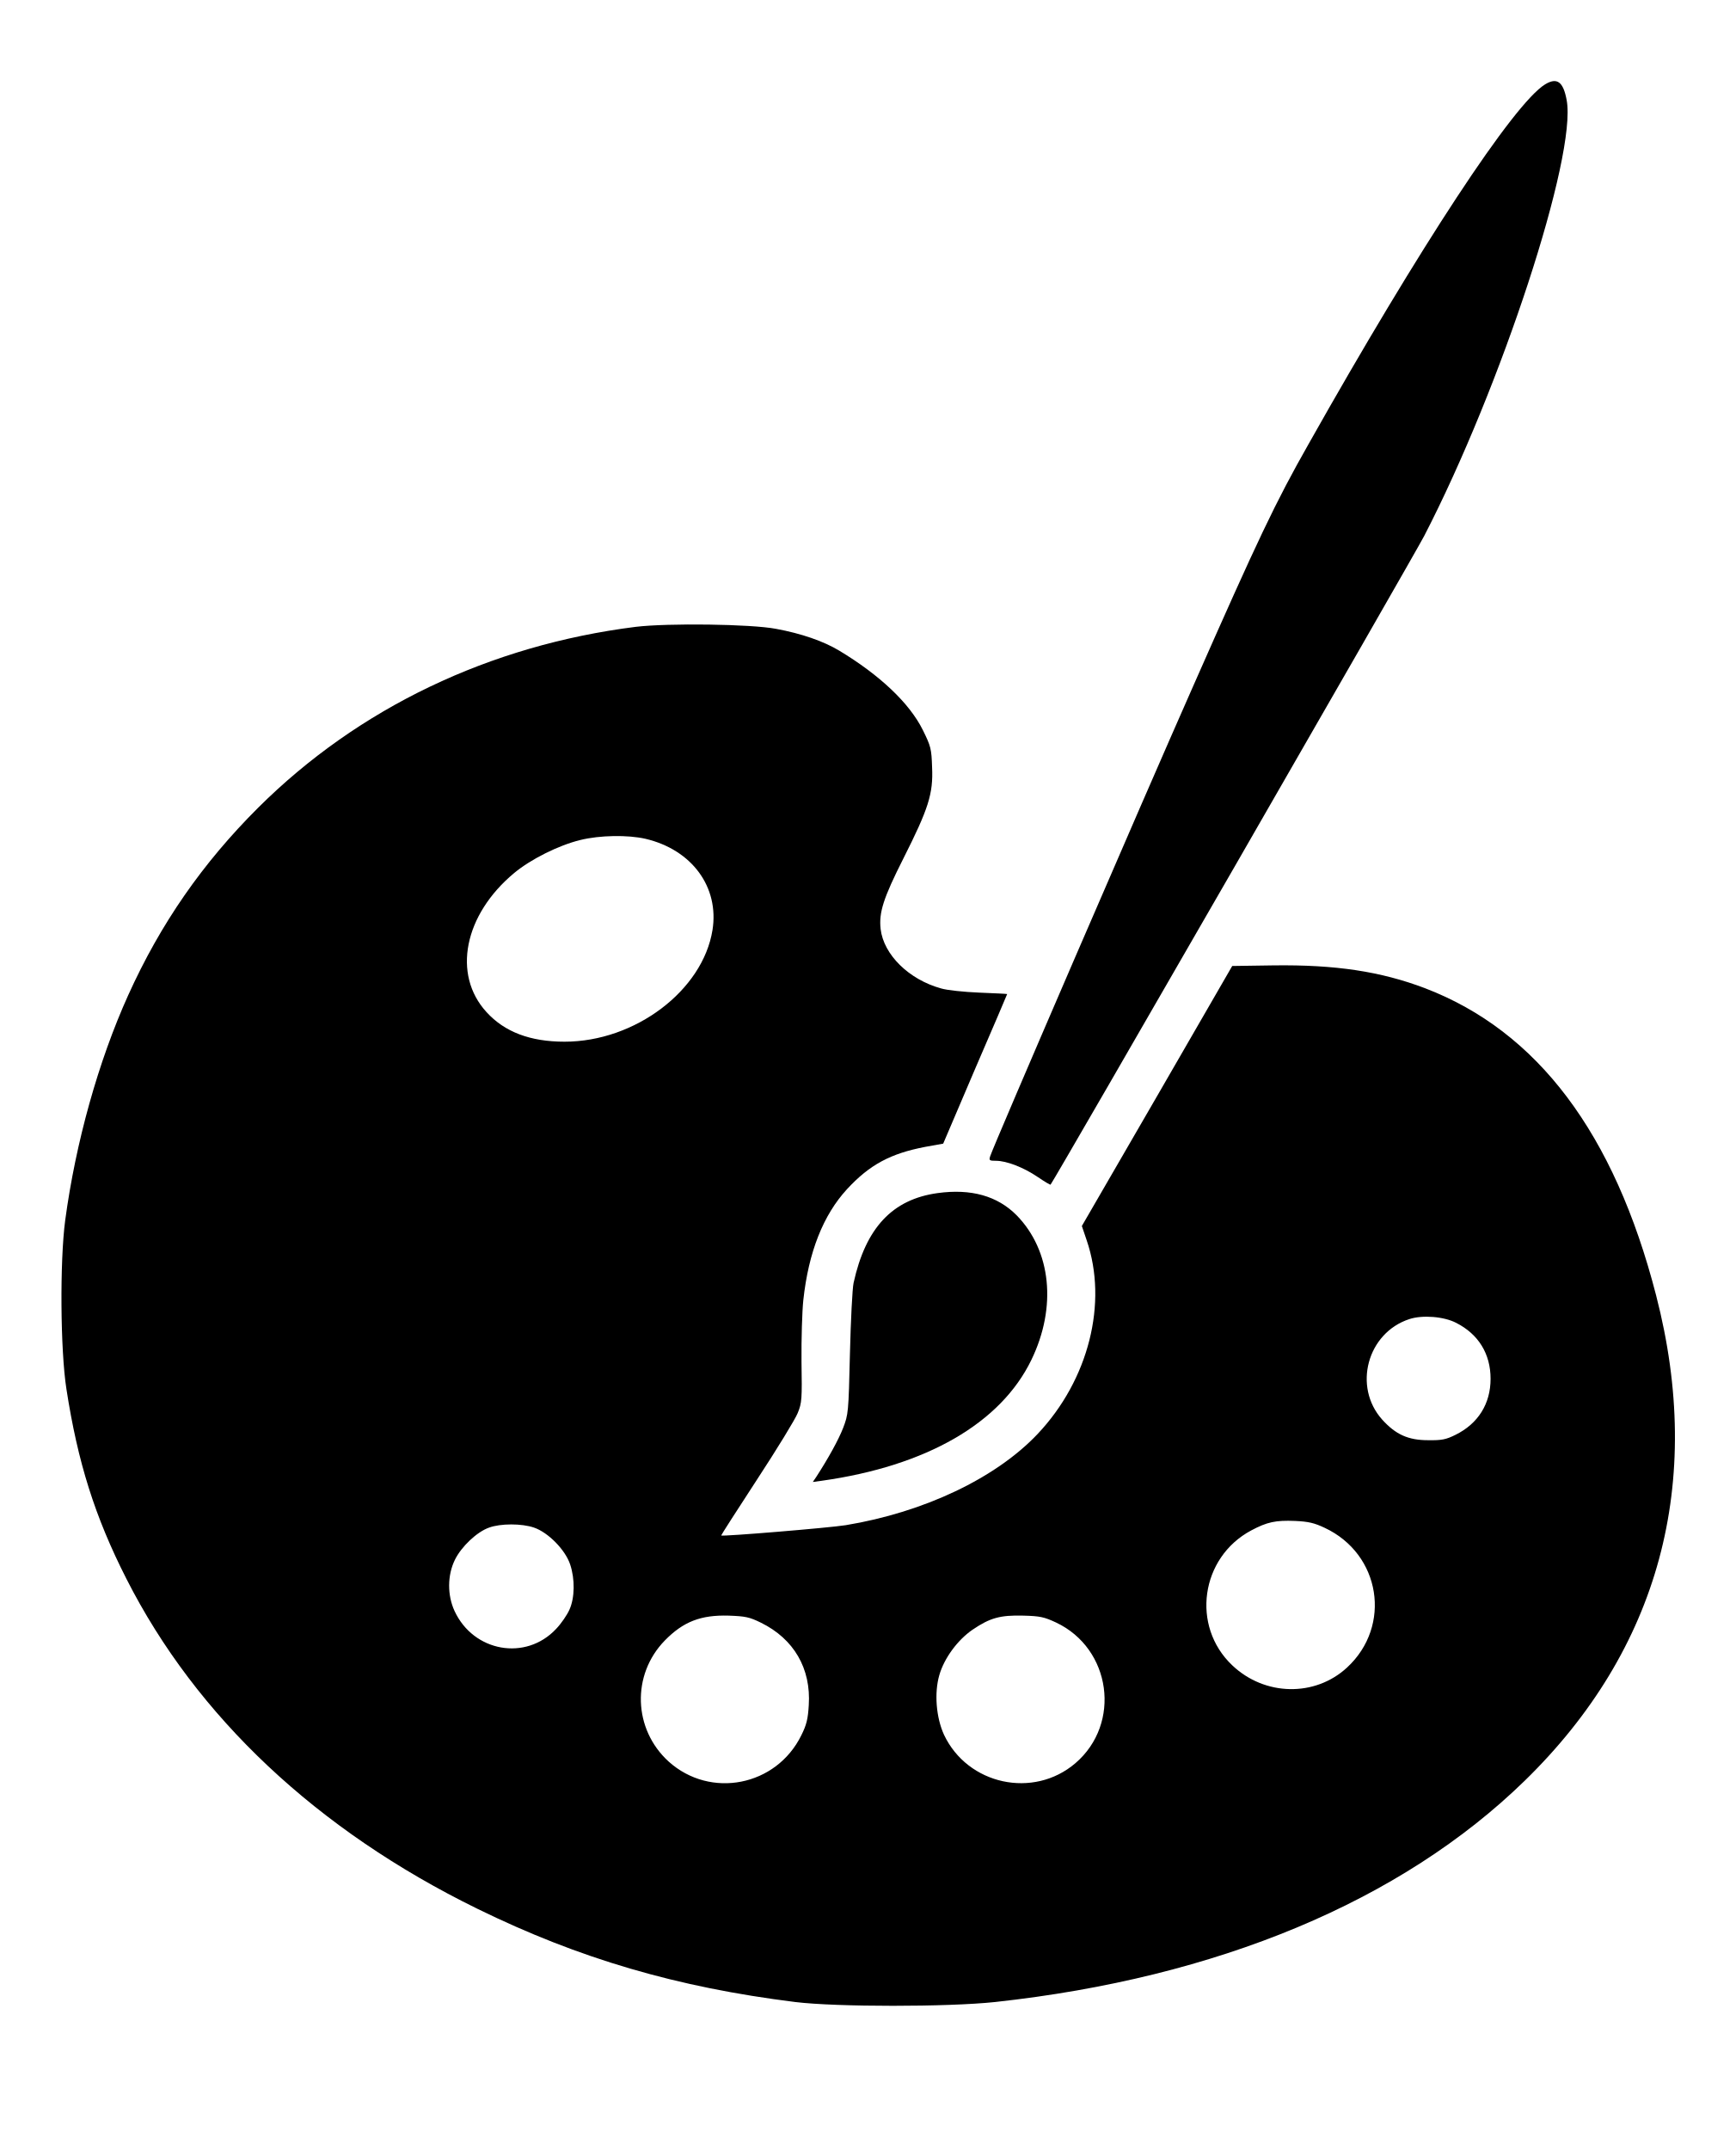
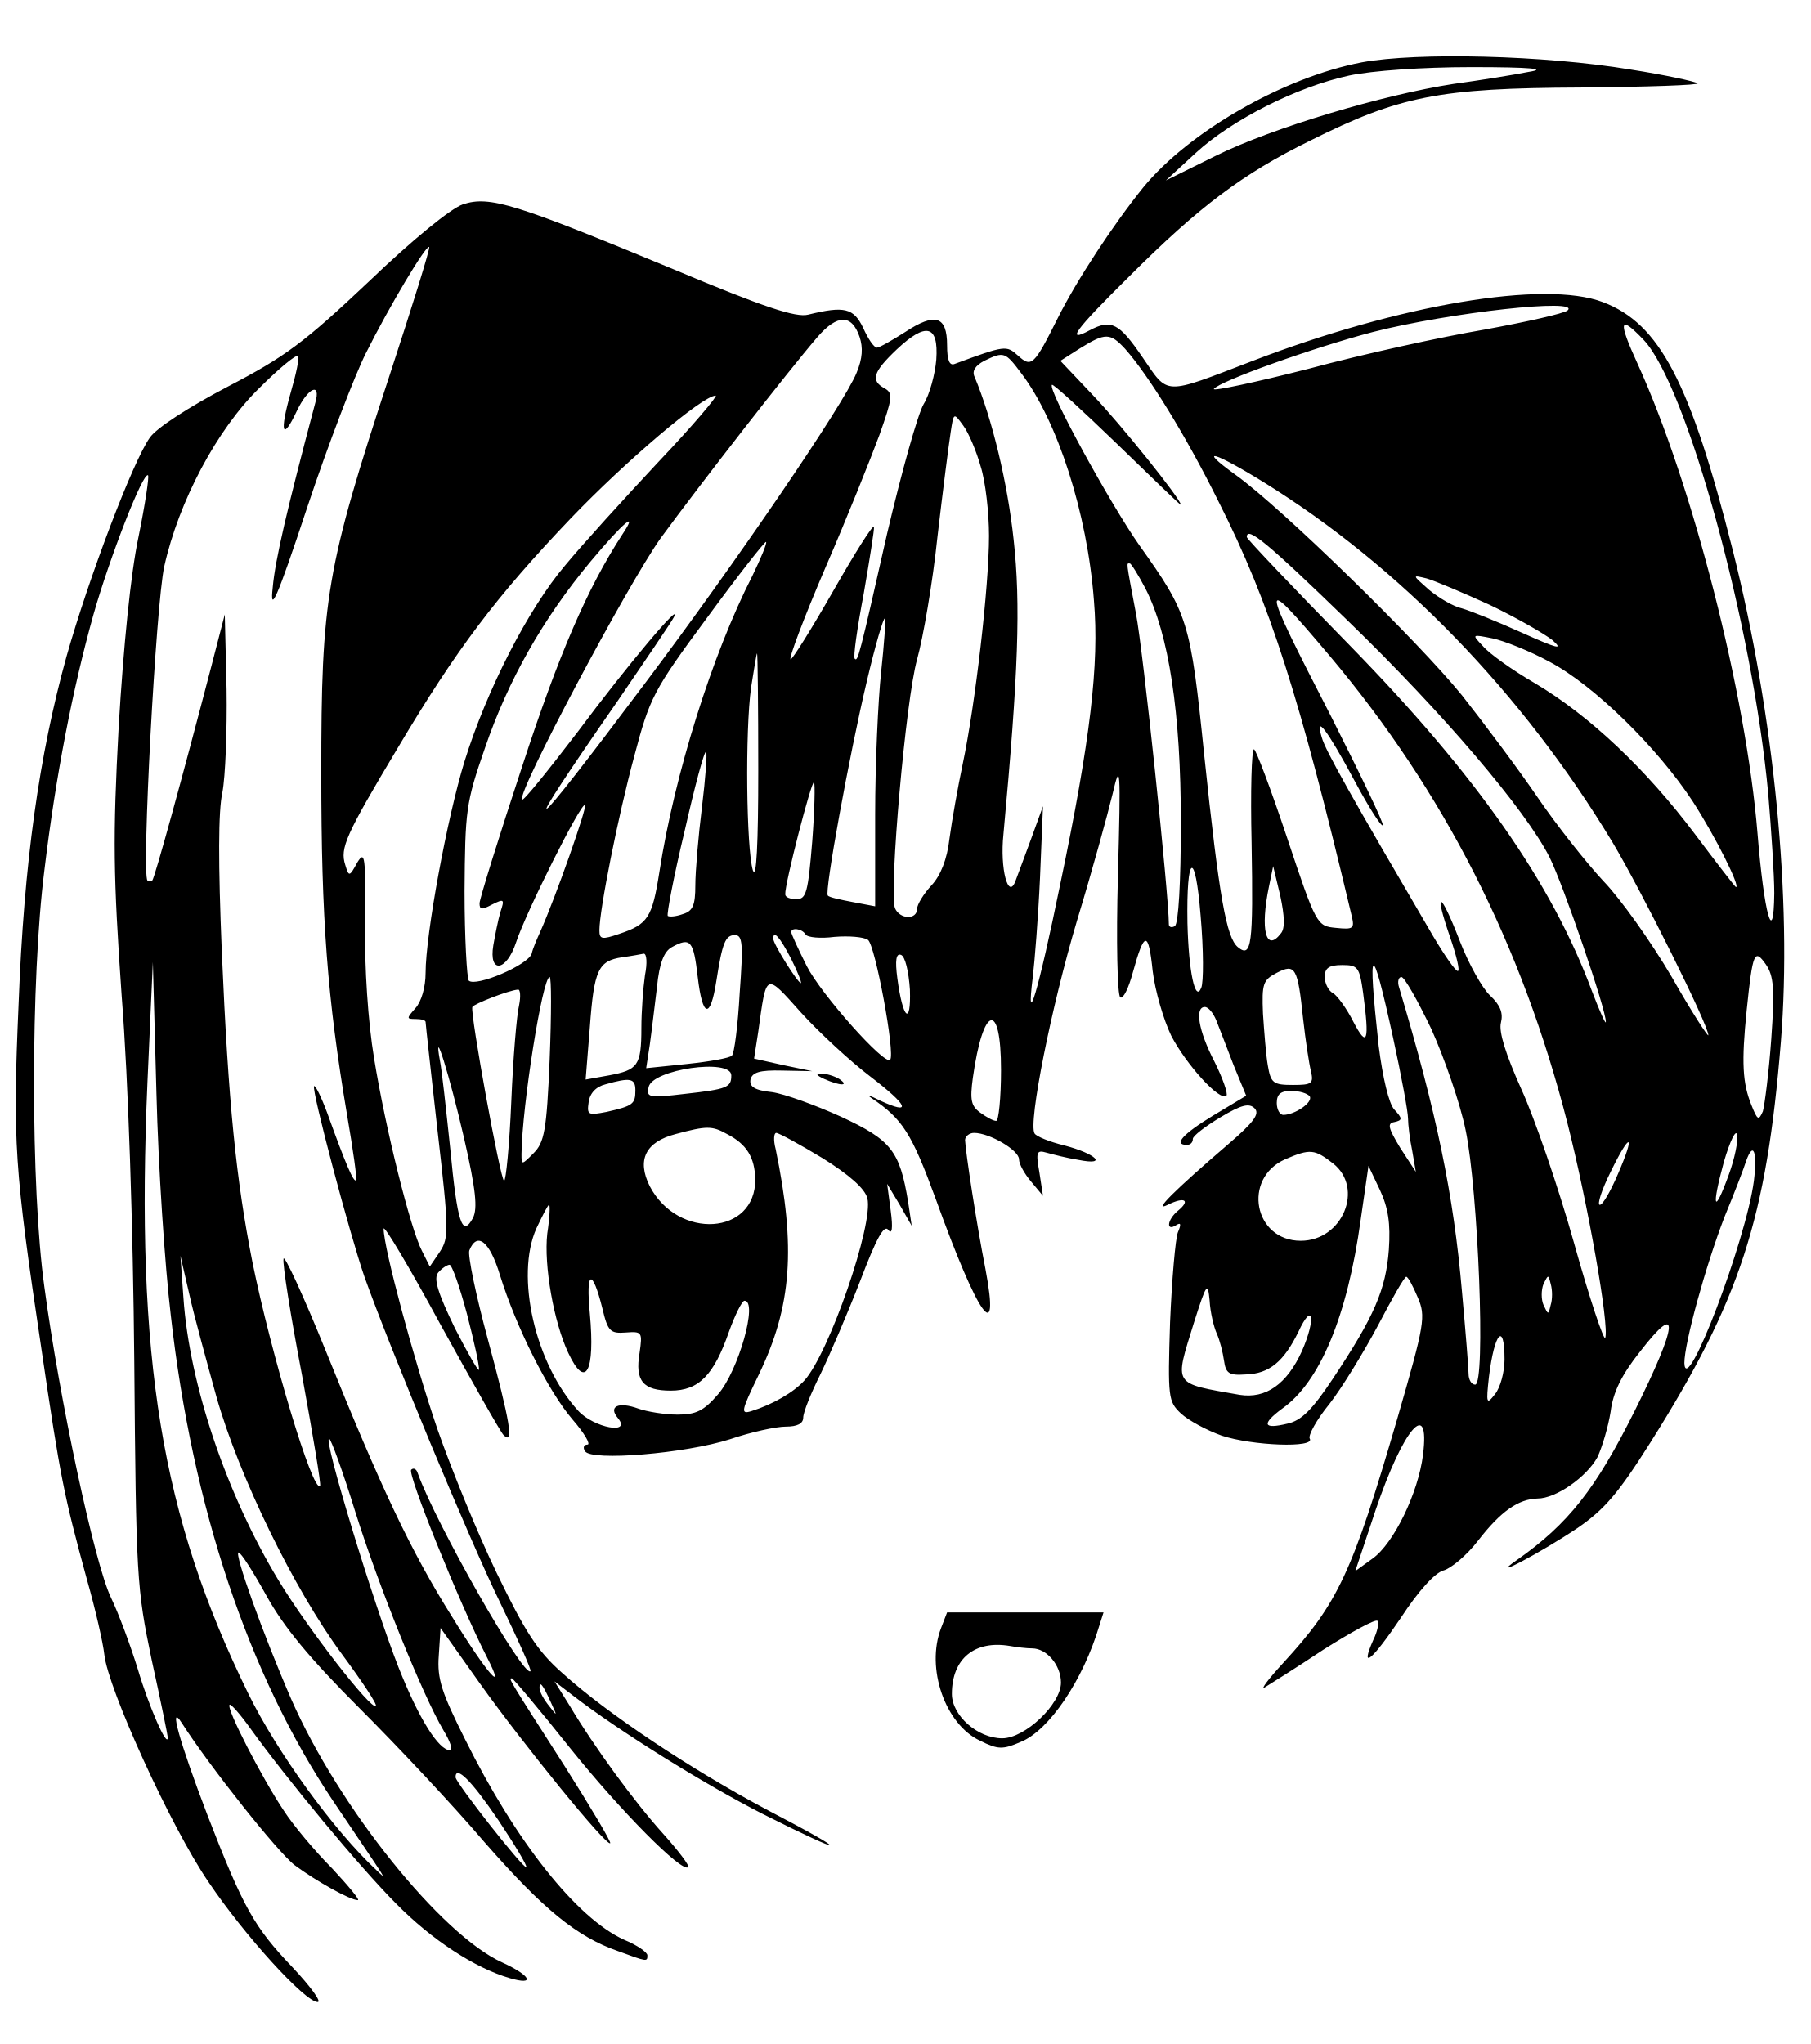
- <svg xmlns="http://www.w3.org/2000/svg" version="1.0" width="860pt" height="1065pt" viewBox="0 0 860 1065" preserveAspectRatio="xMidYMid meet">
-   <g transform="translate(0,1065) scale(0.1,-0.1)" fill="#000000" stroke="none">
-     <path d="M7655 10232 c-155 -95 -620 -802 -1172 -1782 -164 -289 -249 -468 -569 -1193 -249 -562 -994 -2287 -1008 -2334 -7 -21 -4 -23 29 -23 52 0 137 -33 206 -80 34 -23 62 -40 64 -38 17 19 1797 3109 1851 3213 382 739 757 1884 706 2159 -17 92 -48 114 -107 78z" />
-     <path d="M3150 7545 c-724 -91 -1374 -402 -1870 -895 -276 -275 -484 -574 -645 -930 -148 -328 -260 -729 -312 -1115 -27 -204 -24 -643 6 -835 56 -363 141 -633 297 -940 347 -684 945 -1246 1739 -1635 504 -247 989 -389 1575 -462 205 -25 755 -25 990 0 1102 120 2011 499 2624 1096 667 650 891 1477 651 2405 -207 803 -588 1308 -1145 1521 -219 83 -443 117 -750 113 l-205 -3 -372 -644 -373 -644 24 -71 c106 -310 10 -691 -243 -959 -207 -219 -563 -388 -951 -452 -81 -13 -611 -57 -617 -51 -1 1 79 126 177 276 99 151 190 300 202 330 21 51 22 69 19 256 -1 111 3 247 9 304 26 239 99 422 217 550 112 121 215 176 387 209 l89 16 158 370 c88 203 159 370 159 371 0 1 -62 4 -137 7 -76 3 -162 12 -191 21 -159 44 -284 167 -299 294 -9 82 13 152 113 350 124 246 148 320 142 451 -3 92 -6 104 -46 185 -66 133 -213 272 -414 393 -78 47 -188 85 -313 108 -125 24 -536 29 -695 10z m48 -1050 c230 -54 366 -239 332 -452 -48 -299 -383 -553 -733 -553 -170 0 -297 48 -387 147 -170 186 -111 482 138 689 82 68 220 137 327 163 97 24 236 26 323 6z m4017 -2398 c110 -56 170 -153 170 -277 0 -124 -62 -222 -173 -277 -48 -24 -69 -28 -137 -27 -98 0 -160 28 -227 102 -146 163 -74 430 135 498 64 21 171 13 232 -19z m-652 -1015 c278 -130 334 -486 111 -692 -159 -147 -408 -142 -569 11 -205 194 -157 534 94 668 79 42 121 51 218 47 66 -3 95 -10 146 -34z m-3917 1 c70 -24 155 -110 179 -183 24 -72 23 -165 -4 -224 -11 -25 -40 -68 -66 -95 -150 -160 -409 -114 -503 89 -36 78 -36 177 2 254 32 65 109 138 169 159 57 21 162 21 223 0z m1124 -471 c163 -80 249 -227 237 -409 -4 -68 -11 -97 -37 -149 -124 -252 -450 -316 -657 -130 -176 160 -185 430 -19 600 91 93 178 127 316 123 83 -3 103 -7 160 -35z m1462 1 c274 -129 325 -501 96 -697 -208 -178 -534 -107 -651 141 -39 85 -49 207 -23 296 24 83 90 173 164 224 87 59 137 73 252 70 83 -2 104 -7 162 -34z" />
-     <path d="M4645 4740 c-224 -31 -356 -172 -416 -445 -6 -27 -14 -185 -18 -350 -7 -294 -8 -301 -34 -369 -23 -59 -74 -151 -133 -242 l-17 -25 44 6 c519 73 887 285 1039 599 127 262 98 541 -73 716 -95 96 -226 133 -392 110z" />
+ <svg xmlns="http://www.w3.org/2000/svg" version="1.0" width="302pt" height="341pt" viewBox="0 0 302 341" preserveAspectRatio="xMidYMid meet">
+   <g transform="translate(0,341) scale(0.1,-0.1)" fill="#000000" stroke="none">
+     <path d="M2272 3306 c-131 -25 -289 -116 -365 -209 -50 -62 -111 -155 -142 -217 -40 -80 -44 -84 -67 -63 -19 17 -21 17 -105 -14 -9 -4 -13 6 -13 31 0 49 -20 55 -70 22 -22 -14 -43 -26 -47 -26 -5 0 -15 15 -23 33 -16 33 -31 37 -92 22 -20 -5 -73 12 -225 76 -263 109 -306 123 -351 108 -20 -7 -83 -58 -157 -129 -108 -102 -139 -125 -235 -175 -65 -34 -119 -69 -130 -85 -28 -39 -102 -234 -139 -365 -46 -166 -71 -344 -80 -580 -10 -230 -7 -274 38 -575 32 -217 37 -242 76 -385 14 -49 27 -106 29 -125 6 -57 111 -288 174 -380 60 -89 161 -200 182 -200 7 0 -12 26 -42 58 -64 67 -82 99 -142 254 -47 123 -65 188 -43 154 46 -72 161 -217 189 -238 35 -26 92 -58 105 -58 4 0 -16 24 -43 53 -28 28 -65 72 -81 97 -36 54 -96 170 -90 176 2 2 18 -16 35 -40 59 -82 182 -231 243 -292 59 -60 131 -107 189 -124 44 -13 36 4 -12 26 -102 46 -273 259 -352 439 -47 108 -96 245 -88 245 4 0 25 -33 47 -73 29 -52 71 -103 155 -187 63 -63 157 -163 208 -223 98 -112 154 -158 223 -182 49 -18 49 -18 49 -7 0 5 -17 17 -39 26 -79 36 -180 163 -265 334 -39 78 -47 101 -44 140 l3 46 66 -93 c72 -101 211 -272 217 -266 2 2 -32 59 -75 127 -96 150 -95 148 -89 148 2 0 46 -52 96 -115 85 -106 188 -210 198 -200 3 2 -16 27 -41 55 -48 53 -116 146 -157 215 l-25 40 30 -23 c79 -61 221 -149 317 -198 145 -73 151 -68 9 6 -128 68 -268 161 -343 229 -42 37 -62 69 -109 166 -32 66 -76 174 -99 240 -39 114 -90 303 -90 335 0 8 43 -64 95 -160 53 -96 100 -179 105 -184 18 -18 11 22 -26 159 -20 74 -34 141 -31 149 13 32 34 15 51 -41 27 -87 80 -193 121 -241 20 -23 31 -42 25 -42 -6 0 -8 -5 -4 -11 10 -17 167 -4 242 20 35 12 77 21 93 21 19 0 29 5 29 15 0 9 13 41 29 73 15 31 45 101 66 155 27 71 40 95 47 85 6 -8 8 2 4 32 l-6 45 21 -35 20 -35 -6 40 c-14 85 -28 103 -112 142 -42 19 -94 38 -115 41 -29 3 -38 9 -36 21 3 12 15 16 53 15 l50 -1 -48 10 -49 11 7 45 c14 100 11 99 72 31 30 -33 82 -81 115 -106 64 -49 70 -65 16 -40 -18 9 -24 11 -14 4 52 -35 67 -59 107 -168 71 -197 108 -249 83 -117 -15 76 -33 194 -34 215 0 6 7 12 15 12 26 0 75 -29 75 -44 0 -8 9 -24 20 -37 l20 -24 -6 39 c-6 34 -5 38 12 33 11 -3 34 -9 53 -12 50 -10 30 10 -23 24 -25 6 -47 15 -50 20 -11 17 28 212 71 356 25 82 51 177 59 210 13 56 14 47 9 -137 -3 -108 -1 -199 4 -202 5 -3 14 16 21 42 19 69 26 70 33 2 4 -33 18 -81 31 -108 25 -48 81 -110 92 -100 3 3 -6 29 -20 57 -27 52 -33 91 -16 91 6 0 14 -10 19 -22 5 -13 18 -46 29 -75 l21 -51 -55 -33 c-51 -31 -67 -49 -44 -49 6 0 10 4 10 10 0 5 21 21 46 36 35 21 48 24 57 15 9 -9 -1 -23 -43 -59 -92 -79 -128 -115 -102 -102 28 14 39 8 17 -10 -18 -15 -20 -35 -3 -24 8 5 9 2 3 -12 -4 -10 -10 -78 -13 -150 -4 -126 -3 -132 18 -152 13 -12 43 -28 68 -37 51 -17 157 -21 147 -5 -3 5 11 31 33 58 21 27 57 86 81 131 23 44 44 81 47 81 3 0 11 -15 19 -34 14 -32 12 -44 -34 -203 -75 -257 -99 -308 -190 -407 -25 -27 -39 -46 -31 -41 8 5 53 33 98 63 46 29 86 51 90 48 3 -3 0 -18 -7 -32 -23 -52 -2 -34 46 37 30 46 57 75 71 79 12 3 39 25 58 50 38 49 67 69 99 70 31 0 82 36 100 69 8 17 18 51 22 76 4 32 18 61 49 100 67 87 64 47 -9 -99 -65 -130 -110 -188 -197 -249 -50 -35 41 13 102 54 45 31 68 58 121 142 150 238 194 373 218 669 19 237 -11 544 -80 819 -71 281 -122 379 -217 415 -97 37 -339 -4 -584 -98 -151 -58 -140 -58 -184 6 -39 57 -52 64 -88 45 -41 -22 -25 0 65 89 117 117 190 172 302 227 150 75 216 88 452 89 111 1 199 4 195 7 -4 3 -54 14 -112 23 -144 24 -356 29 -448 12z m278 -16 c-25 -5 -81 -14 -125 -20 -117 -18 -302 -73 -397 -120 l-83 -41 50 46 c60 55 168 110 256 129 38 8 121 14 204 14 101 0 127 -3 95 -8z m-1900 -506 c-106 -323 -114 -371 -114 -664 0 -245 10 -374 43 -570 10 -58 17 -107 15 -109 -4 -4 -17 26 -48 112 -10 27 -20 47 -22 45 -5 -5 60 -249 84 -318 42 -118 176 -441 227 -545 29 -60 52 -111 50 -113 -11 -12 -158 246 -188 330 -2 7 -7 10 -11 6 -7 -6 81 -224 126 -312 34 -66 1 -29 -58 67 -69 110 -118 214 -210 442 -38 94 -70 163 -71 155 -2 -8 12 -96 31 -195 18 -99 32 -182 30 -184 -12 -13 -82 221 -113 374 -27 137 -40 262 -51 518 -6 146 -6 234 1 265 5 26 8 103 7 172 l-3 125 -22 -85 c-49 -188 -95 -355 -99 -359 -2 -2 -6 -2 -8 0 -10 10 14 460 28 524 24 108 88 229 159 298 32 32 61 56 64 53 3 -2 -3 -30 -12 -61 -19 -67 -14 -82 10 -31 19 40 41 49 31 14 -47 -177 -67 -262 -71 -308 -5 -45 6 -22 58 135 35 105 79 219 97 255 40 80 101 182 106 178 2 -2 -28 -98 -66 -214z m1965 108 c-6 -5 -68 -19 -139 -32 -71 -12 -203 -41 -292 -65 -90 -23 -161 -38 -159 -34 9 13 166 69 265 95 129 33 349 57 325 36z m-1181 -44 c6 -18 5 -36 -5 -60 -21 -52 -201 -316 -353 -518 -201 -268 -219 -279 -46 -30 47 69 90 132 94 140 16 31 -77 -79 -161 -192 -49 -64 -90 -115 -92 -112 -10 9 175 357 231 436 66 90 212 278 262 336 33 38 57 38 70 0z m1308 -5 c72 -76 182 -476 208 -758 5 -60 10 -135 10 -165 -1 -93 -17 -35 -28 100 -19 232 -108 581 -200 783 -33 72 -31 83 10 40z m-1180 -33 c-2 -24 -11 -58 -21 -74 -10 -17 -37 -114 -61 -216 -47 -208 -49 -214 -54 -209 -3 2 4 51 15 109 10 58 18 108 17 111 -2 4 -32 -44 -68 -107 -36 -63 -68 -114 -71 -114 -4 0 22 69 58 153 36 83 76 183 90 221 22 62 23 70 9 78 -24 13 -20 27 20 65 49 46 70 41 66 -17z m315 18 c39 -44 101 -144 156 -255 86 -170 135 -325 222 -691 5 -21 3 -23 -26 -20 -32 3 -33 4 -82 151 -27 81 -52 147 -55 147 -4 0 -6 -70 -4 -156 3 -171 0 -193 -23 -174 -19 16 -31 82 -56 320 -23 225 -27 236 -108 350 -48 68 -154 261 -146 268 2 2 51 -43 109 -99 59 -57 106 -103 106 -101 0 9 -100 134 -147 183 l-54 57 33 21 c42 26 50 26 75 -1z m-173 -41 c60 -79 110 -233 121 -379 9 -106 -6 -233 -56 -472 -37 -181 -58 -251 -46 -156 3 25 9 99 12 165 l5 120 -20 -55 c-11 -30 -23 -62 -26 -70 -12 -32 -26 21 -20 78 25 270 29 384 17 492 -10 94 -36 202 -65 271 -5 10 1 19 16 27 33 16 35 15 62 -21z m-605 -147 c-57 -61 -128 -139 -156 -173 -62 -73 -131 -208 -168 -327 -29 -94 -65 -289 -65 -353 0 -24 -7 -48 -17 -59 -15 -17 -15 -18 0 -18 10 0 17 -2 17 -5 0 -3 9 -84 20 -182 19 -164 19 -178 4 -201 l-17 -25 -13 26 c-19 36 -61 204 -80 322 -10 60 -16 150 -15 225 1 112 0 122 -13 101 -13 -24 -14 -24 -20 -4 -9 28 0 49 88 196 97 163 163 251 288 382 91 95 220 205 242 205 4 0 -38 -50 -95 -110z m537 -8 c8 -25 14 -77 14 -116 0 -84 -23 -282 -44 -381 -8 -38 -18 -94 -22 -124 -4 -35 -15 -62 -30 -78 -13 -14 -24 -32 -24 -39 0 -19 -29 -18 -37 1 -10 28 18 348 37 415 10 36 26 128 34 205 9 77 19 155 22 174 5 33 5 33 21 11 9 -12 22 -43 29 -68z m473 -27 c226 -140 430 -350 581 -600 49 -82 160 -305 160 -322 0 -4 -28 39 -61 97 -34 58 -85 130 -114 160 -28 30 -78 93 -110 140 -32 47 -89 123 -126 170 -72 89 -301 313 -378 368 -65 47 -36 39 48 -13z m-1878 -91 c-13 -61 -25 -182 -33 -316 -10 -187 -9 -248 5 -450 11 -138 19 -386 21 -608 3 -362 4 -379 29 -499 15 -68 27 -127 27 -130 -1 -18 -32 53 -50 114 -12 39 -32 93 -45 120 -27 56 -86 331 -111 518 -23 164 -23 514 0 695 19 158 47 302 82 427 27 95 83 239 91 232 2 -3 -5 -49 -16 -103z m807 4 c-58 -89 -106 -200 -167 -387 -39 -118 -71 -221 -71 -228 0 -11 4 -11 21 -2 20 10 21 9 14 -12 -4 -13 -9 -39 -12 -56 -8 -48 22 -44 38 5 16 49 109 235 115 229 4 -3 -49 -154 -75 -212 -5 -11 -12 -27 -14 -36 -6 -19 -93 -56 -105 -45 -3 4 -7 71 -7 149 1 135 2 147 34 239 39 114 97 216 176 311 56 67 81 87 53 45z m1212 -145 c157 -152 295 -314 335 -393 23 -46 95 -256 94 -275 0 -5 -10 17 -23 51 -67 181 -193 361 -403 576 -95 97 -173 179 -173 182 0 19 34 -9 170 -141z m-995 76 c-67 -131 -130 -332 -155 -494 -12 -76 -19 -87 -67 -103 -29 -10 -33 -9 -33 6 0 34 31 190 58 290 26 98 31 109 122 232 52 71 96 127 98 126 2 -2 -9 -28 -23 -57z m656 -21 c39 -76 59 -207 59 -390 0 -101 -4 -169 -10 -173 -5 -3 -10 -2 -10 3 0 48 -43 458 -55 519 -17 90 -16 83 -10 83 2 0 14 -19 26 -42z m574 -27 c44 -21 91 -48 105 -59 19 -17 8 -14 -50 12 -42 19 -87 37 -101 41 -14 3 -38 17 -55 31 -28 25 -29 25 -4 19 14 -4 61 -24 105 -44z m-266 -86 c190 -226 320 -481 396 -779 34 -134 70 -337 63 -358 -2 -6 -26 65 -52 158 -26 93 -66 209 -88 257 -26 58 -38 96 -34 111 4 16 -1 29 -18 45 -13 12 -36 53 -51 92 -32 83 -44 87 -16 6 11 -32 17 -57 13 -57 -4 0 -22 26 -41 58 -137 234 -180 310 -186 332 -12 40 9 13 55 -73 23 -43 44 -76 47 -74 2 3 -37 84 -86 181 -121 235 -121 242 -2 101z m-749 -26 c-5 -46 -10 -153 -10 -238 l0 -153 -37 7 c-21 4 -40 8 -42 11 -6 5 36 235 65 357 14 60 28 107 30 105 2 -3 -1 -42 -6 -89z m1115 17 c74 -39 180 -143 239 -233 38 -59 80 -143 72 -143 -1 0 -32 40 -68 88 -82 109 -176 198 -267 252 -38 22 -77 50 -87 62 -19 20 -19 20 16 13 19 -4 62 -21 95 -39z m-1320 -181 c0 -122 -3 -184 -9 -167 -11 36 -13 233 -3 305 5 31 9 57 10 57 1 0 2 -88 2 -195z m-94 -62 c-6 -48 -11 -107 -11 -130 0 -33 -4 -43 -21 -48 -11 -4 -22 -5 -25 -3 -2 3 10 66 28 141 17 75 33 135 36 133 2 -3 -1 -44 -7 -93z m184 -57 c-7 -85 -10 -96 -26 -96 -11 0 -19 3 -19 8 -1 17 44 191 48 187 2 -2 1 -47 -3 -99z m649 -244 c-10 -25 -21 27 -23 108 -2 117 13 124 22 12 5 -57 5 -111 1 -120z m133 91 c-25 -33 -35 6 -20 78 l7 34 12 -50 c7 -33 8 -54 1 -62z m-793 -2 c3 -5 25 -7 48 -4 24 2 49 0 56 -5 12 -8 46 -191 37 -200 -9 -10 -115 109 -139 156 -14 28 -26 54 -26 57 0 8 18 6 24 -4z m-110 -98 c-3 -54 -9 -101 -13 -104 -3 -4 -37 -10 -75 -14 l-68 -7 6 39 c3 21 8 64 12 96 4 41 12 60 25 67 31 17 36 11 43 -50 8 -68 21 -71 31 -7 10 64 15 77 31 77 13 0 14 -15 8 -97z m86 57 c11 -22 18 -40 16 -40 -5 0 -46 65 -46 74 0 15 11 3 30 -34z m-244 -27 c-3 -21 -6 -60 -6 -88 0 -63 -6 -70 -54 -79 l-39 -7 7 87 c7 96 14 111 54 117 15 2 31 5 36 6 5 0 6 -16 2 -36z m442 -24 c2 -62 -12 -49 -21 19 -4 30 -2 42 6 39 7 -2 13 -28 15 -58z m1437 -82 c-4 -56 -11 -110 -14 -121 -7 -16 -9 -15 -19 10 -15 37 -17 71 -8 159 10 97 13 103 32 76 13 -19 15 -40 9 -124z m-2670 -462 c36 -320 130 -600 271 -810 95 -141 90 -132 72 -115 -71 66 -166 197 -214 295 -145 296 -188 558 -168 1020 l9 200 6 -220 c3 -121 14 -287 24 -370z m1889 495 c4 -36 10 -75 13 -87 5 -21 1 -23 -30 -23 -33 0 -37 3 -42 33 -3 17 -6 56 -8 86 -2 50 0 56 23 68 31 16 35 9 44 -77z m100 44 c11 -82 7 -93 -16 -49 -11 22 -27 44 -34 48 -8 4 -14 17 -14 27 0 15 7 20 29 20 26 0 29 -3 35 -46z m50 -75 c14 -64 25 -124 25 -135 0 -10 3 -35 7 -54 l6 -35 -26 40 c-20 33 -22 41 -10 43 14 3 14 6 0 21 -9 10 -19 52 -26 106 -19 174 -12 179 24 14z m-1407 -36 c-5 -120 -9 -139 -27 -157 -20 -20 -20 -20 -20 -1 1 80 35 295 47 295 3 0 3 -62 0 -137z m1471 50 c22 -49 48 -124 57 -168 21 -100 34 -425 16 -425 -6 0 -11 8 -11 18 0 9 -5 71 -11 137 -14 162 -42 297 -105 508 -3 9 -1 17 4 17 5 0 27 -39 50 -87z m-1522 40 c-4 -16 -10 -88 -13 -160 -3 -73 -9 -133 -12 -133 -6 0 -57 280 -53 290 2 5 61 28 76 29 4 1 5 -11 2 -26z m804 -108 c0 -47 -4 -85 -8 -85 -5 0 -16 6 -27 14 -15 11 -17 21 -12 58 17 121 47 130 47 13z m-896 -113 c20 -87 23 -118 15 -134 -18 -33 -26 -9 -38 117 -7 66 -14 131 -17 145 -12 66 16 -24 40 -128z m446 104 c0 -20 -6 -23 -78 -31 -59 -7 -64 -6 -60 11 5 30 138 49 138 20z m-160 -25 c0 -23 -4 -26 -48 -36 -31 -6 -33 -5 -30 16 2 15 12 26 28 30 42 12 50 10 50 -10z m1125 -10 c6 -10 -25 -31 -44 -31 -6 0 -11 9 -11 20 0 15 7 20 24 20 14 0 27 -4 31 -9z m-972 -63 c33 -17 46 -39 47 -75 1 -94 -129 -102 -176 -12 -22 44 -7 74 43 87 52 14 61 14 86 0z m1671 -68 c-25 -69 -29 -55 -8 22 10 34 20 55 22 45 2 -10 -4 -40 -14 -67z m-1512 28 c45 -28 71 -51 75 -67 11 -42 -64 -259 -105 -304 -18 -20 -53 -40 -88 -51 -19 -6 -18 -1 12 61 55 114 62 212 28 376 -4 15 -3 27 1 27 4 0 39 -19 77 -42z m1327 -27 c-12 -28 -25 -51 -30 -51 -5 0 3 25 18 55 33 68 42 65 12 -4z m-475 18 c52 -41 16 -129 -54 -129 -78 0 -98 104 -26 136 42 18 49 17 80 -7z m702 -29 c-13 -99 -114 -365 -116 -304 0 33 35 161 67 244 17 41 33 83 36 93 12 34 19 16 13 -33z m-609 -115 c-5 -66 -24 -111 -94 -216 -34 -51 -52 -69 -75 -74 -41 -10 -44 -1 -9 25 63 44 109 155 131 315 l13 90 19 -40 c14 -30 18 -56 15 -100z m-1404 27 c-6 -53 11 -148 35 -199 29 -62 45 -32 36 66 -7 72 4 76 21 8 9 -38 13 -42 39 -40 27 2 28 1 23 -34 -8 -47 6 -63 52 -63 47 0 72 26 97 98 10 28 22 52 26 52 23 0 -10 -117 -44 -156 -24 -28 -37 -34 -68 -34 -21 0 -51 5 -65 10 -33 12 -51 4 -34 -16 23 -28 -40 -16 -66 12 -72 78 -106 225 -70 305 10 21 19 39 21 39 2 0 1 -22 -3 -48z m-552 -272 c38 -134 130 -322 209 -429 34 -46 60 -85 57 -87 -7 -8 -113 128 -162 209 -86 142 -149 326 -159 472 l-5 70 15 -65 c8 -36 29 -112 45 -170z m418 138 c12 -46 21 -87 20 -93 0 -5 -18 26 -40 69 -29 60 -36 83 -28 93 6 7 15 13 19 13 4 0 17 -37 29 -82z m1808 15 c-4 -17 -4 -17 -12 0 -4 9 -4 25 0 35 8 16 8 16 12 0 3 -10 3 -26 0 -35z m-557 -48 c5 -11 10 -31 12 -45 3 -21 8 -25 36 -23 40 1 64 22 88 71 24 52 30 23 6 -32 -25 -55 -60 -80 -104 -73 -113 20 -109 14 -76 121 21 66 23 68 26 36 1 -19 7 -44 12 -55z m480 -43 c0 -21 -7 -47 -16 -58 -14 -18 -15 -16 -10 29 9 74 26 93 26 29z m-136 -159 c-8 -64 -49 -148 -84 -173 l-29 -21 34 102 c46 136 91 188 79 92z m-1781 -96 c39 -124 112 -305 147 -364 11 -18 16 -33 11 -33 -19 0 -52 52 -86 138 -41 104 -126 382 -116 382 3 0 23 -55 44 -123z m326 -317 c11 -24 11 -24 -3 -6 -9 11 -16 24 -16 30 0 12 5 7 19 -24z m-88 -196 c28 -42 49 -77 47 -79 -4 -4 -118 141 -118 150 0 21 27 -6 71 -71z" />
+     <path d="M1375 1610 c27 -12 43 -12 25 0 -8 5 -22 9 -30 9 -10 0 -8 -3 5 -9z" />
+     <path d="M1570 694 c-26 -67 7 -161 65 -188 30 -15 38 -15 68 -2 47 19 104 103 131 194 l7 22 -131 0 -130 0 -10 -26z m152 -34 c24 0 48 -28 48 -57 0 -36 -60 -93 -98 -93 -41 0 -84 38 -84 74 0 59 38 90 97 80 11 -2 28 -4 37 -4z" />
  </g>
</svg>
